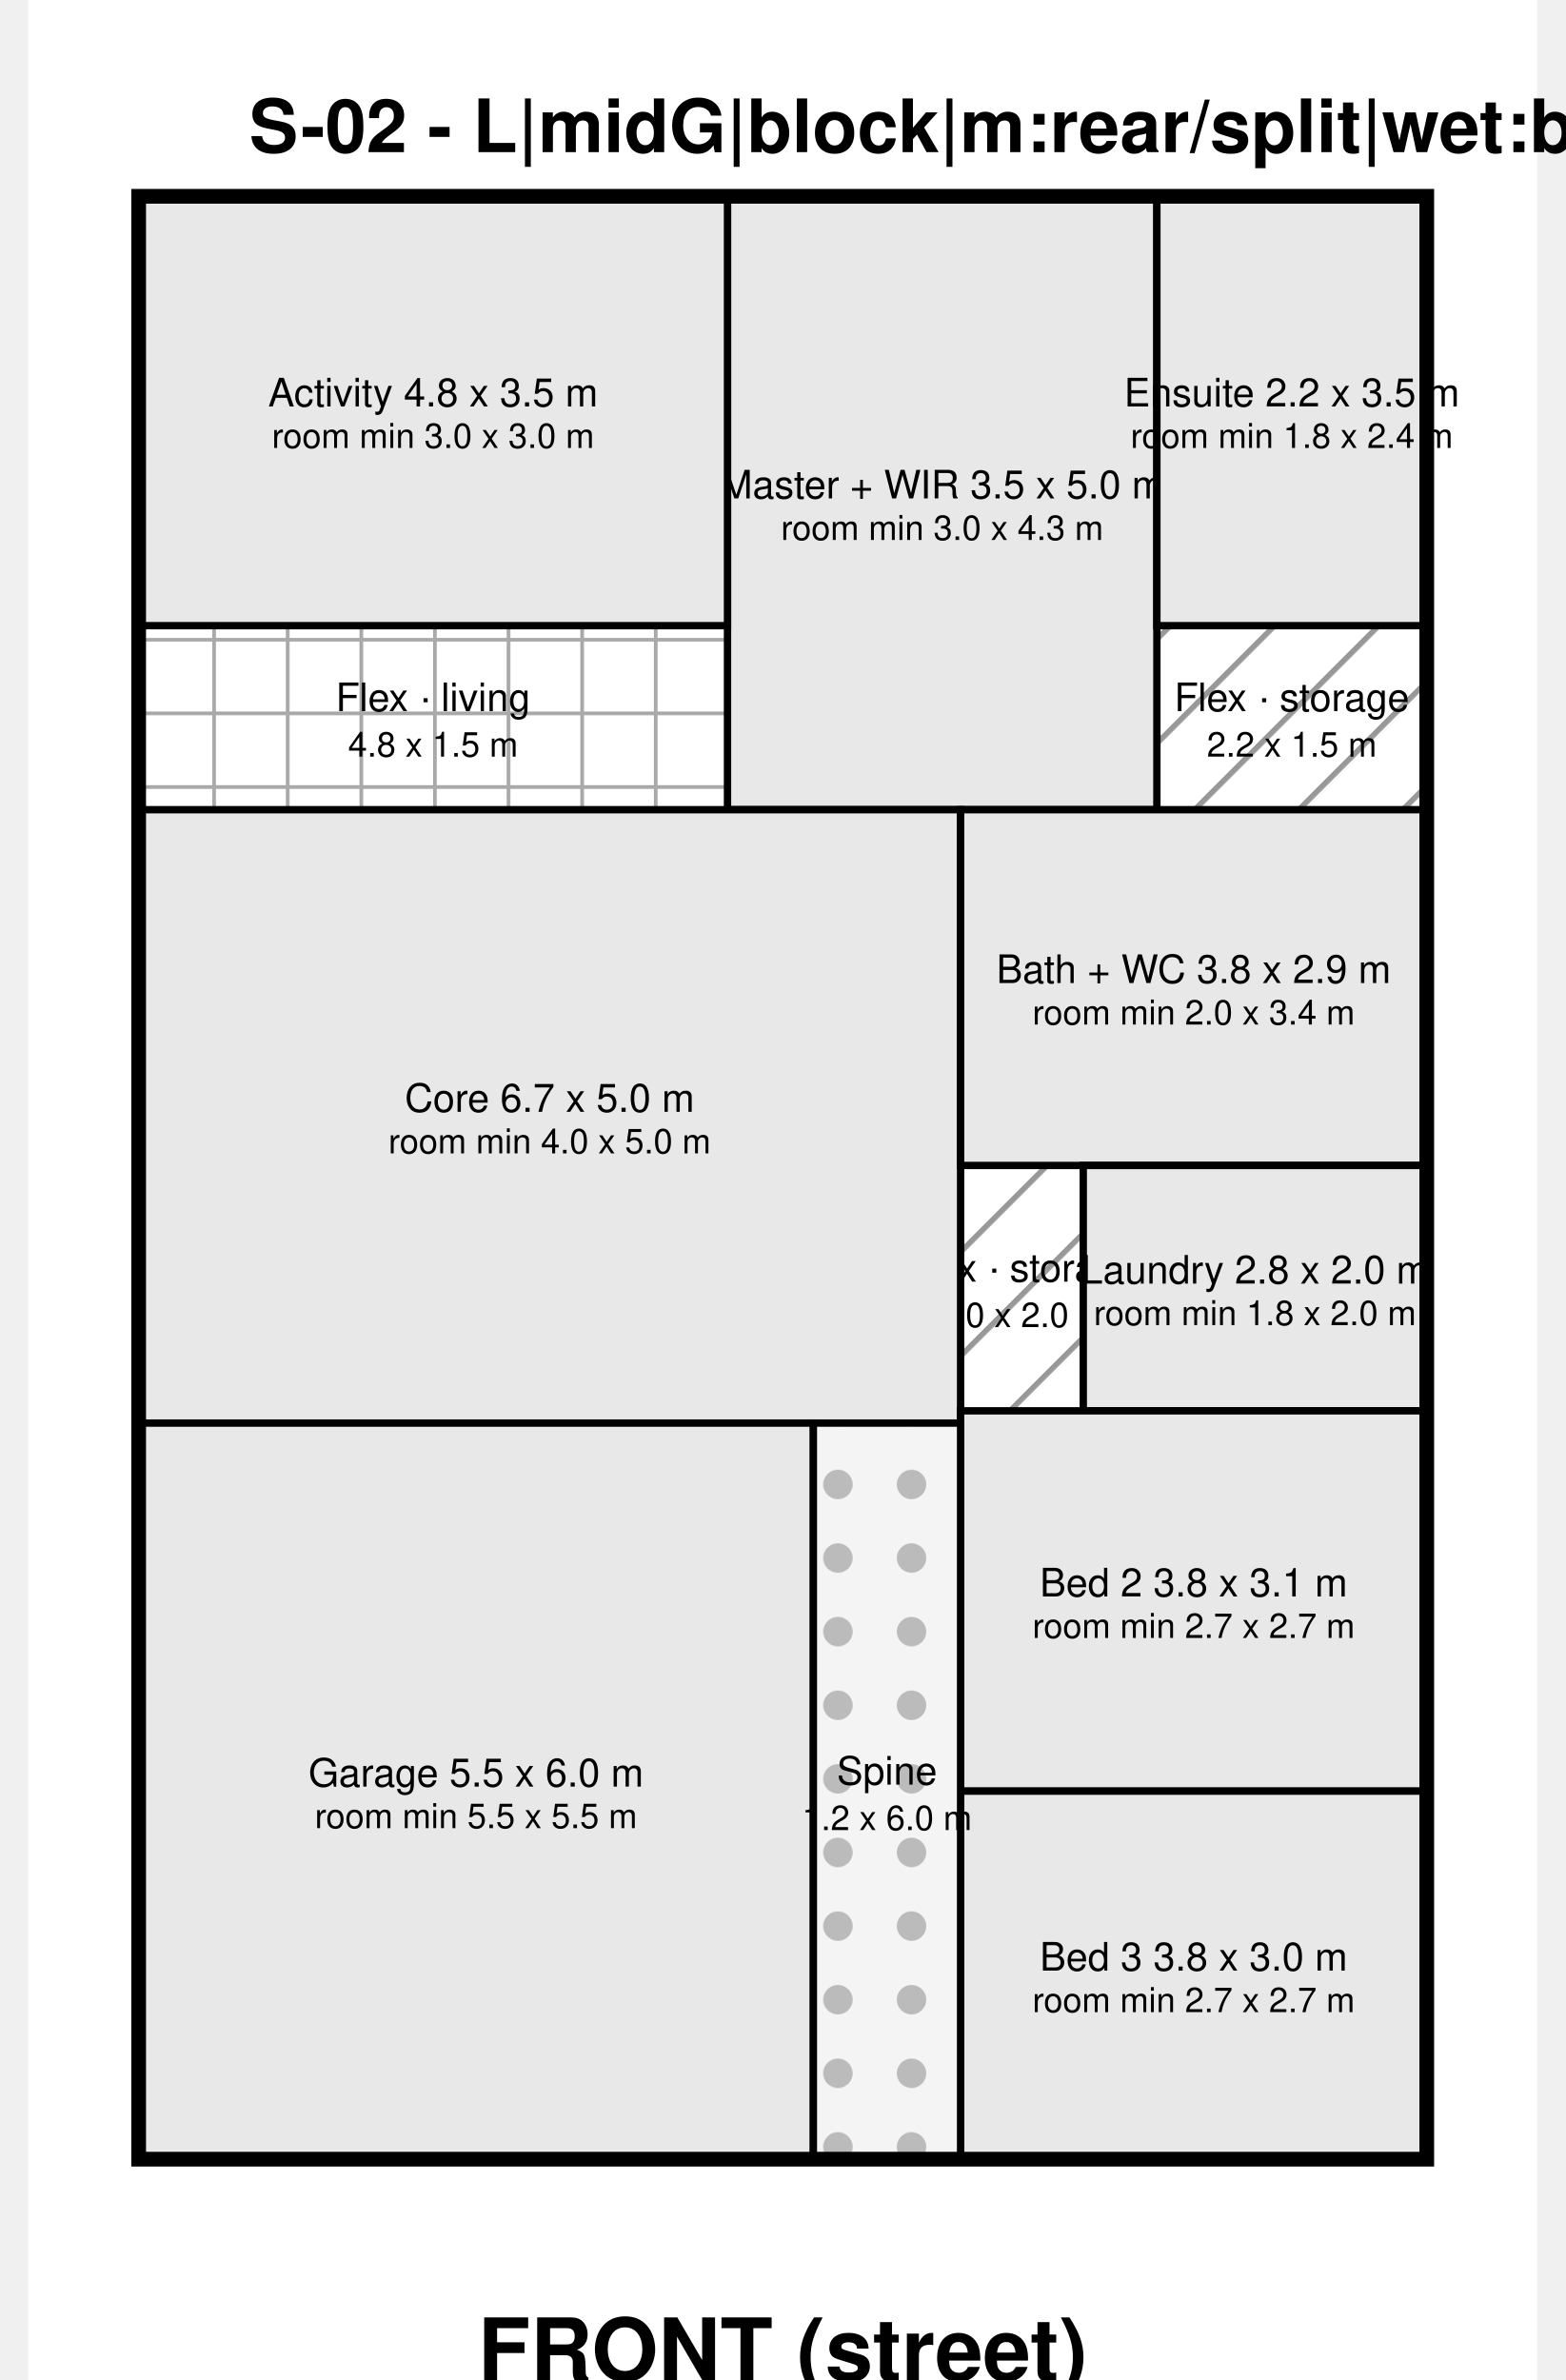
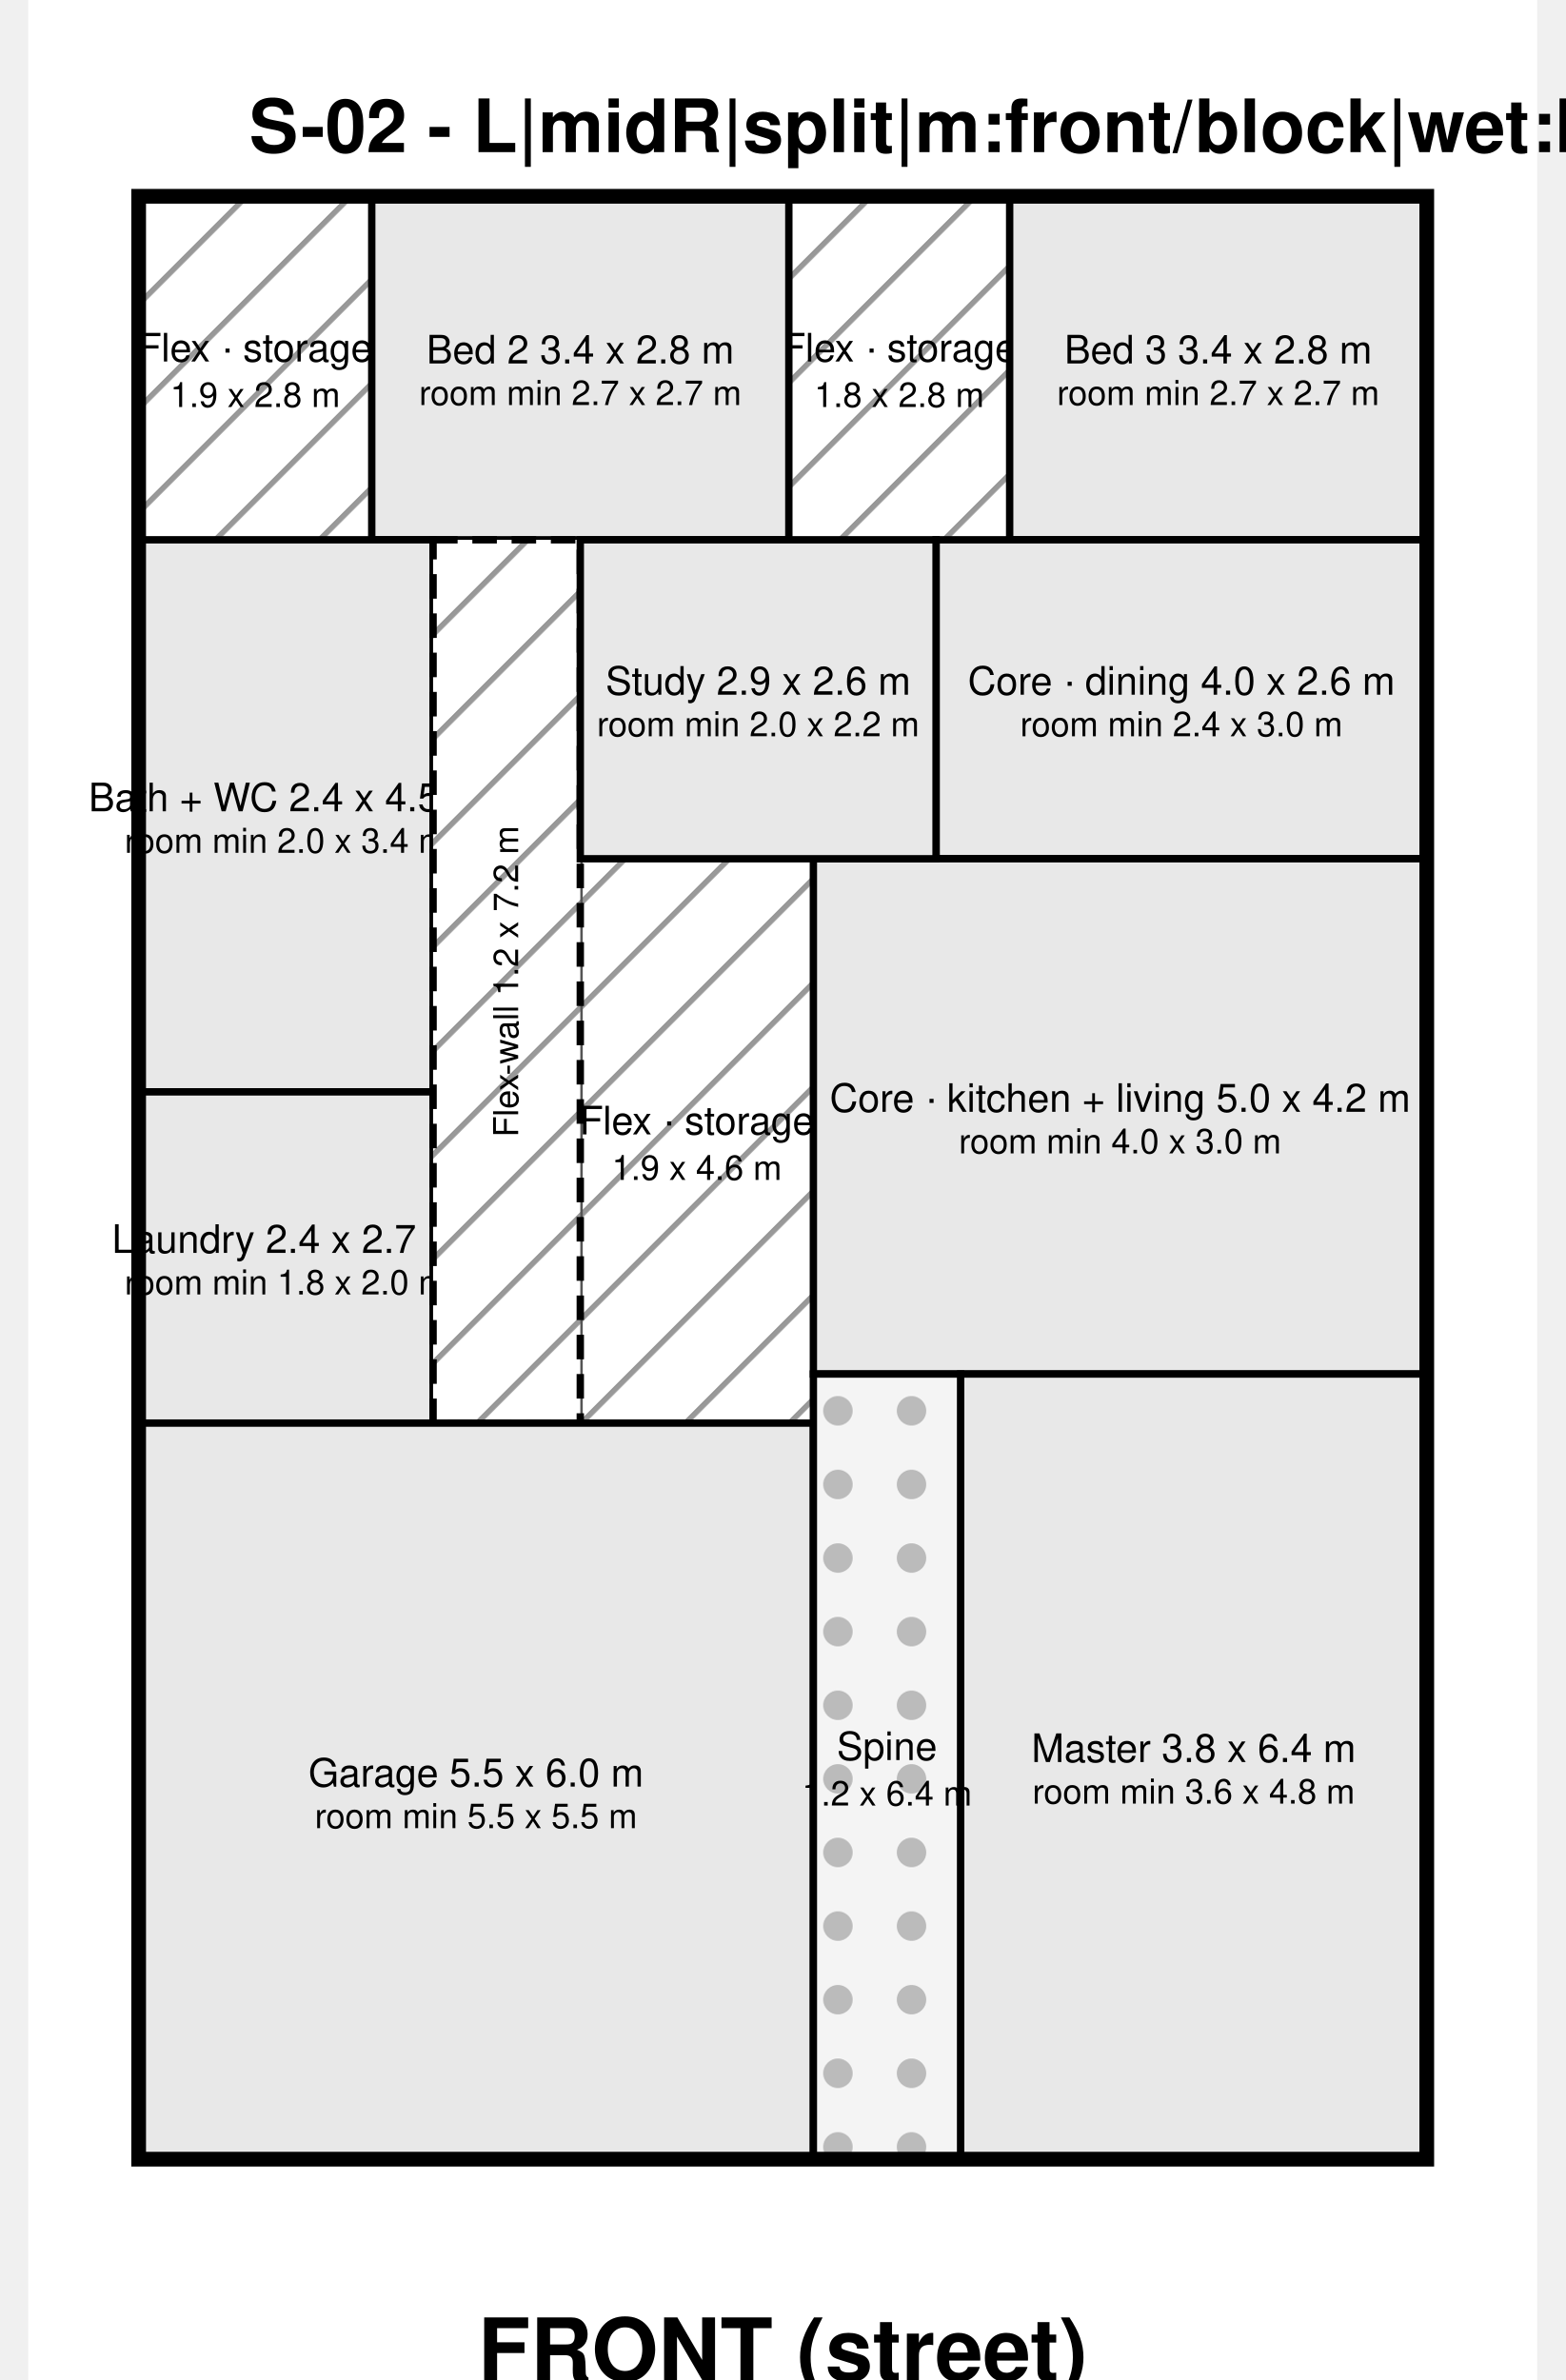
<svg xmlns="http://www.w3.org/2000/svg" width="615" height="935" viewBox="-900 -1600 12300 19400" font-family="Helvetica, Arial, sans-serif" fill="#000">
  <defs>
    <pattern id="hatch" width="600" height="600" patternUnits="userSpaceOnUse" patternTransform="rotate(45)">
      <rect width="600" height="600" fill="#ffffff" />
      <line x1="0" y1="0" x2="0" y2="600" stroke="#999" stroke-width="90" />
    </pattern>
    <pattern id="hatch2" width="500" height="500" patternUnits="userSpaceOnUse" patternTransform="rotate(-45)">
      <rect width="500" height="500" fill="#ffffff" />
      <line x1="0" y1="0" x2="0" y2="500" stroke="#666" stroke-width="70" />
    </pattern>
    <pattern id="hatch3" width="600" height="600" patternUnits="userSpaceOnUse">
      <rect width="600" height="600" fill="#ffffff" />
      <line x1="0" y1="0" x2="0" y2="600" stroke="#aaa" stroke-width="60" />
      <line x1="0" y1="0" x2="600" y2="0" stroke="#aaa" stroke-width="60" />
    </pattern>
    <pattern id="dots" width="600" height="600" patternUnits="userSpaceOnUse">
      <rect width="600" height="600" fill="#f4f4f4" />
      <circle cx="300" cy="300" r="120" fill="#bbb" />
    </pattern>
  </defs>
  <rect x="-900" y="-1600" width="12300" height="19400" fill="#ffffff" />
-   <text x="900" y="-360" font-size="600" font-weight="bold">S-02 - L|midG|block|m:rear/split|wet:block|rr:FM|nofw|v0</text>
+   <text x="900" y="-360" font-size="600" font-weight="bold">S-02 - L|midR|split|m:front/block|wet:block|rr:FBFB|fw|v0</text>
  <g>
-     <rect x="0" y="3500" width="4800" height="1500" fill="url(#hatch3)" stroke="#555" stroke-width="40" />
-     <text x="2400" y="4090" font-size="320" text-anchor="middle" dominant-baseline="middle">Flex · living</text>
-     <text x="2400" y="4474" font-size="280" text-anchor="middle" dominant-baseline="middle">4.8 x 1.5 m</text>
+     <rect x="0" y="0" width="1900" height="2800" fill="url(#hatch)" stroke="#555" stroke-width="40" />
+     <text x="950" y="1240" font-size="320" text-anchor="middle" dominant-baseline="middle">Flex · storage</text>
+     <text x="950" y="1624" font-size="280" text-anchor="middle" dominant-baseline="middle">1.9 x 2.8 m</text>
  </g>
  <g>
-     <rect x="8300" y="3500" width="2200" height="1500" fill="url(#hatch)" stroke="#555" stroke-width="40" />
-     <text x="9400" y="4090" font-size="320" text-anchor="middle" dominant-baseline="middle">Flex · storage</text>
-     <text x="9400" y="4474" font-size="280" text-anchor="middle" dominant-baseline="middle">2.2 x 1.5 m</text>
+     <rect x="5300" y="0" width="1800" height="2800" fill="url(#hatch)" stroke="#555" stroke-width="40" />
+     <text x="6200" y="1240" font-size="320" text-anchor="middle" dominant-baseline="middle">Flex · storage</text>
+     <text x="6200" y="1624" font-size="280" text-anchor="middle" dominant-baseline="middle">1.8 x 2.8 m</text>
  </g>
  <g>
-     <rect x="6700" y="7900" width="1000" height="2000" fill="url(#hatch)" stroke="#555" stroke-width="40" />
-     <text x="7200" y="8740" font-size="320" text-anchor="middle" dominant-baseline="middle">Flex · storage</text>
-     <text x="7200" y="9124" font-size="280" text-anchor="middle" dominant-baseline="middle">1.0 x 2.0 m</text>
+     <rect x="3600" y="5400" width="1900" height="4600" fill="url(#hatch)" stroke="#555" stroke-width="40" />
+     <text x="4550" y="7540" font-size="320" text-anchor="middle" dominant-baseline="middle">Flex · storage</text>
+     <text x="4550" y="7924" font-size="280" text-anchor="middle" dominant-baseline="middle">1.9 x 4.6 m</text>
  </g>
  <g>
-     <rect x="4800" y="0" width="3500" height="5000" fill="#e8e8e8" stroke="#000" stroke-width="60" />
-     <text x="6550" y="2356" font-size="320" text-anchor="middle" dominant-baseline="middle">Master + WIR 3.5 x 5.0 m</text>
-     <text x="6550" y="2708" font-size="280" text-anchor="middle" dominant-baseline="middle">room min 3.0 x 4.3 m</text>
+     <rect x="1900" y="0" width="3400" height="2800" fill="#e8e8e8" stroke="#000" stroke-width="60" />
+     <text x="3600" y="1256" font-size="320" text-anchor="middle" dominant-baseline="middle">Bed 2 3.4 x 2.8 m</text>
+     <text x="3600" y="1608" font-size="280" text-anchor="middle" dominant-baseline="middle">room min 2.7 x 2.7 m</text>
  </g>
  <g>
-     <rect x="8300" y="0" width="2200" height="3500" fill="#e8e8e8" stroke="#000" stroke-width="60" />
-     <text x="9400" y="1606" font-size="320" text-anchor="middle" dominant-baseline="middle">Ensuite 2.2 x 3.5 m</text>
-     <text x="9400" y="1958" font-size="280" text-anchor="middle" dominant-baseline="middle">room min 1.8 x 2.4 m</text>
+     <rect x="7100" y="0" width="3400" height="2800" fill="#e8e8e8" stroke="#000" stroke-width="60" />
+     <text x="8800" y="1256" font-size="320" text-anchor="middle" dominant-baseline="middle">Bed 3 3.4 x 2.8 m</text>
+     <text x="8800" y="1608" font-size="280" text-anchor="middle" dominant-baseline="middle">room min 2.7 x 2.7 m</text>
  </g>
  <g>
-     <rect x="0" y="5000" width="6700" height="5000" fill="#e8e8e8" stroke="#000" stroke-width="60" />
-     <text x="3350" y="7356" font-size="320" text-anchor="middle" dominant-baseline="middle">Core 6.7 x 5.0 m</text>
-     <text x="3350" y="7708" font-size="280" text-anchor="middle" dominant-baseline="middle">room min 4.0 x 5.0 m</text>
+     <rect x="0" y="2800" width="2400" height="4500" fill="#e8e8e8" stroke="#000" stroke-width="60" />
+     <text x="1200" y="4906" font-size="320" text-anchor="middle" dominant-baseline="middle">Bath + WC 2.4 x 4.5 m</text>
+     <text x="1200" y="5258" font-size="280" text-anchor="middle" dominant-baseline="middle">room min 2.0 x 3.4 m</text>
+   </g>
+   <g>
+     <rect x="0" y="7300" width="2400" height="2700" fill="#e8e8e8" stroke="#000" stroke-width="60" />
+     <text x="1200" y="8506" font-size="320" text-anchor="middle" dominant-baseline="middle">Laundry 2.4 x 2.7 m</text>
+     <text x="1200" y="8858" font-size="280" text-anchor="middle" dominant-baseline="middle">room min 1.8 x 2.0 m</text>
+   </g>
+   <g>
+     <rect x="2400" y="2800" width="1200" height="7200" fill="url(#hatch)" stroke="#000" stroke-width="60" stroke-dasharray="200 120" />
+     <text transform="translate(3000 6400) rotate(-90)" font-size="280" text-anchor="middle" dominant-baseline="middle">Flex-wall 1.2 x 7.2 m</text>
  </g>
  <g>
    <rect x="0" y="10000" width="5500" height="6000" fill="#e8e8e8" stroke="#000" stroke-width="60" />
    <text x="2750" y="12856" font-size="320" text-anchor="middle" dominant-baseline="middle">Garage 5.5 x 6.0 m</text>
    <text x="2750" y="13208" font-size="280" text-anchor="middle" dominant-baseline="middle">room min 5.5 x 5.5 m</text>
  </g>
  <g>
-     <rect x="6700" y="5000" width="3800" height="2900" fill="#e8e8e8" stroke="#000" stroke-width="60" />
-     <text x="8600" y="6306" font-size="320" text-anchor="middle" dominant-baseline="middle">Bath + WC 3.8 x 2.9 m</text>
-     <text x="8600" y="6658" font-size="280" text-anchor="middle" dominant-baseline="middle">room min 2.0 x 3.4 m</text>
+     <rect x="6500" y="2800" width="4000" height="2600" fill="#e8e8e8" stroke="#000" stroke-width="60" />
+     <text x="8500" y="3956" font-size="320" text-anchor="middle" dominant-baseline="middle">Core · dining 4.0 x 2.6 m</text>
+     <text x="8500" y="4308" font-size="280" text-anchor="middle" dominant-baseline="middle">room min 2.4 x 3.0 m</text>
  </g>
  <g>
-     <rect x="7700" y="7900" width="2800" height="2000" fill="#e8e8e8" stroke="#000" stroke-width="60" />
-     <text x="9100" y="8756" font-size="320" text-anchor="middle" dominant-baseline="middle">Laundry 2.8 x 2.0 m</text>
-     <text x="9100" y="9108" font-size="280" text-anchor="middle" dominant-baseline="middle">room min 1.8 x 2.0 m</text>
+     <rect x="5500" y="5400" width="5000" height="4200" fill="#e8e8e8" stroke="#000" stroke-width="60" />
+     <text x="8000" y="7356" font-size="320" text-anchor="middle" dominant-baseline="middle">Core · kitchen + living 5.0 x 4.2 m</text>
+     <text x="8000" y="7708" font-size="280" text-anchor="middle" dominant-baseline="middle">room min 4.0 x 3.0 m</text>
  </g>
  <g>
-     <rect x="6700" y="9900" width="3800" height="3100" fill="#e8e8e8" stroke="#000" stroke-width="60" />
-     <text x="8600" y="11306" font-size="320" text-anchor="middle" dominant-baseline="middle">Bed 2 3.8 x 3.1 m</text>
-     <text x="8600" y="11658" font-size="280" text-anchor="middle" dominant-baseline="middle">room min 2.7 x 2.7 m</text>
+     <rect x="6700" y="9600" width="3800" height="6400" fill="#e8e8e8" stroke="#000" stroke-width="60" />
+     <text x="8600" y="12656" font-size="320" text-anchor="middle" dominant-baseline="middle">Master 3.8 x 6.4 m</text>
+     <text x="8600" y="13008" font-size="280" text-anchor="middle" dominant-baseline="middle">room min 3.6 x 4.8 m</text>
  </g>
  <g>
-     <rect x="6700" y="13000" width="3800" height="3000" fill="#e8e8e8" stroke="#000" stroke-width="60" />
-     <text x="8600" y="14356" font-size="320" text-anchor="middle" dominant-baseline="middle">Bed 3 3.8 x 3.0 m</text>
-     <text x="8600" y="14708" font-size="280" text-anchor="middle" dominant-baseline="middle">room min 2.7 x 2.7 m</text>
+     <rect x="3600" y="2800" width="2900" height="2600" fill="#e8e8e8" stroke="#000" stroke-width="60" />
+     <text x="5050" y="3956" font-size="320" text-anchor="middle" dominant-baseline="middle">Study 2.9 x 2.6 m</text>
+     <text x="5050" y="4308" font-size="280" text-anchor="middle" dominant-baseline="middle">room min 2.0 x 2.2 m</text>
  </g>
  <g>
-     <rect x="0" y="0" width="4800" height="3500" fill="#e8e8e8" stroke="#000" stroke-width="60" />
-     <text x="2400" y="1606" font-size="320" text-anchor="middle" dominant-baseline="middle">Activity 4.8 x 3.5 m</text>
-     <text x="2400" y="1958" font-size="280" text-anchor="middle" dominant-baseline="middle">room min 3.0 x 3.0 m</text>
-   </g>
-   <g>
-     <rect x="5500" y="10000" width="1200" height="6000" fill="url(#dots)" stroke="#000" stroke-width="60" />
-     <text x="6100" y="12840" font-size="320" text-anchor="middle" dominant-baseline="middle">Spine</text>
-     <text x="6100" y="13224" font-size="280" text-anchor="middle" dominant-baseline="middle">1.2 x 6.0 m</text>
+     <rect x="5500" y="9600" width="1200" height="6400" fill="url(#dots)" stroke="#000" stroke-width="60" />
+     <text x="6100" y="12640" font-size="320" text-anchor="middle" dominant-baseline="middle">Spine</text>
+     <text x="6100" y="13024" font-size="280" text-anchor="middle" dominant-baseline="middle">1.2 x 6.4 m</text>
  </g>
  <rect x="0" y="0" width="10500" height="16000" fill="none" stroke="#000" stroke-width="120" />
  <text x="5250" y="17800" font-size="700" text-anchor="middle" font-weight="bold">FRONT (street)</text>
</svg>
